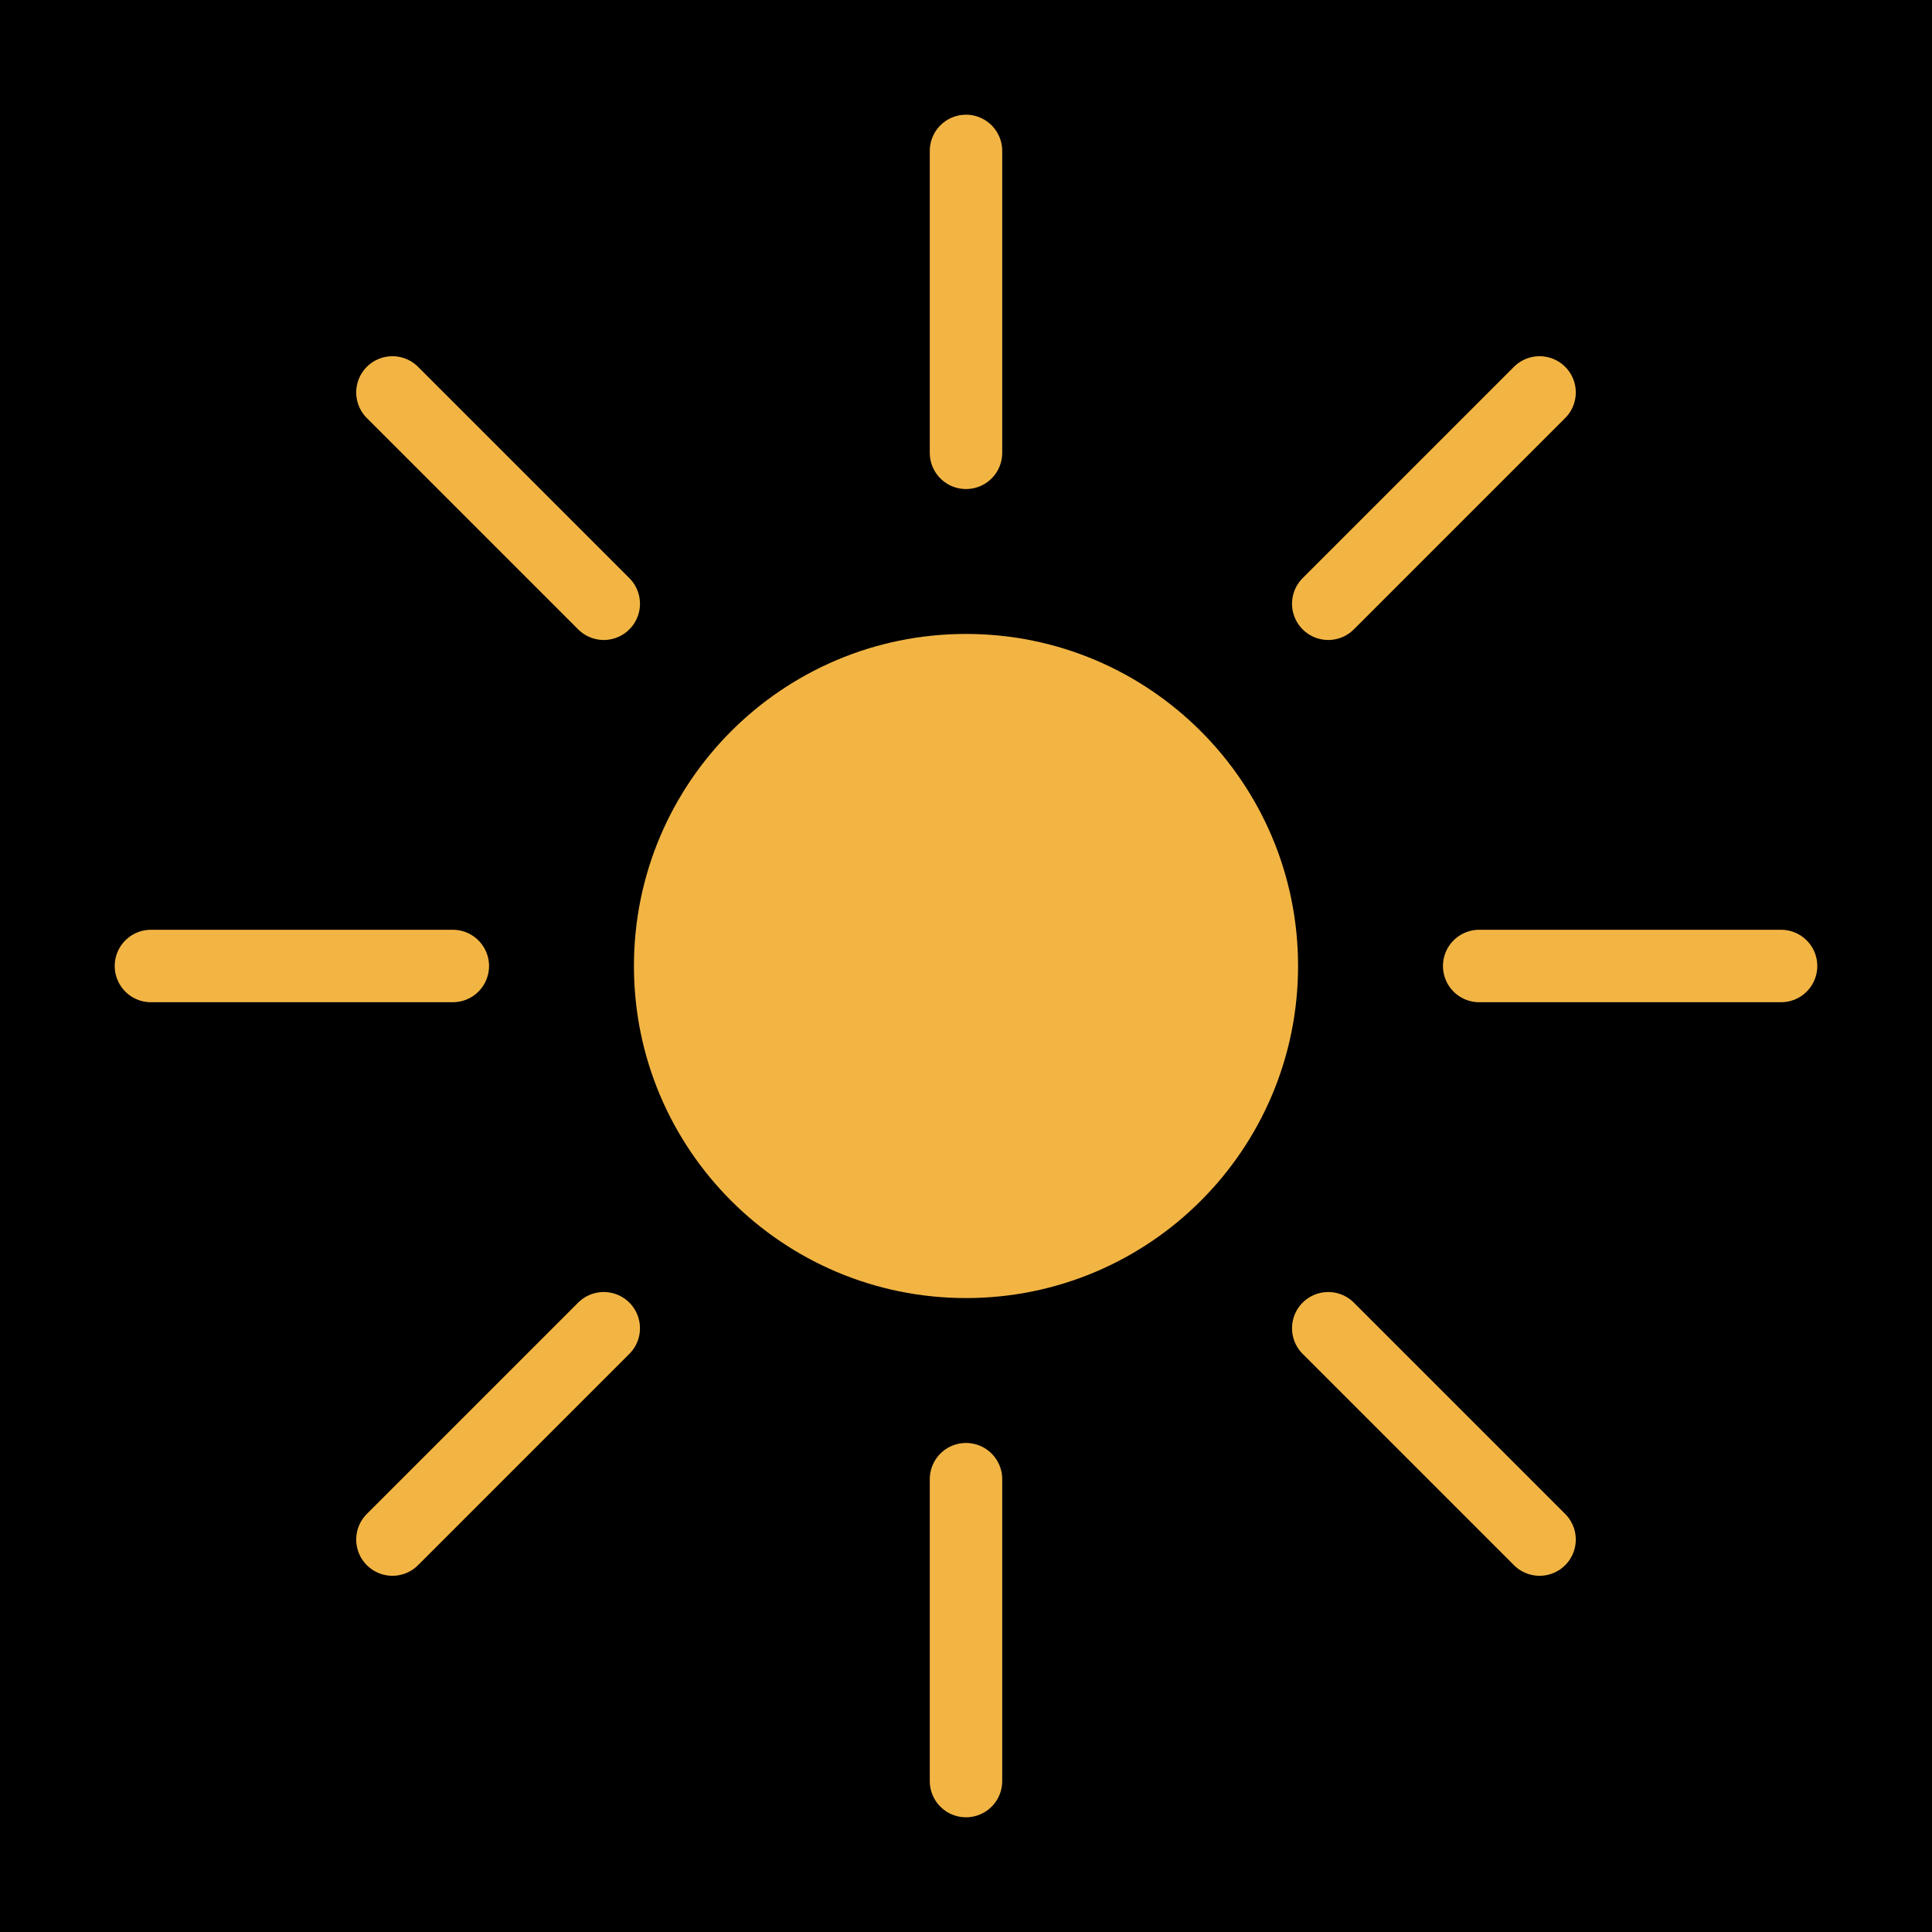
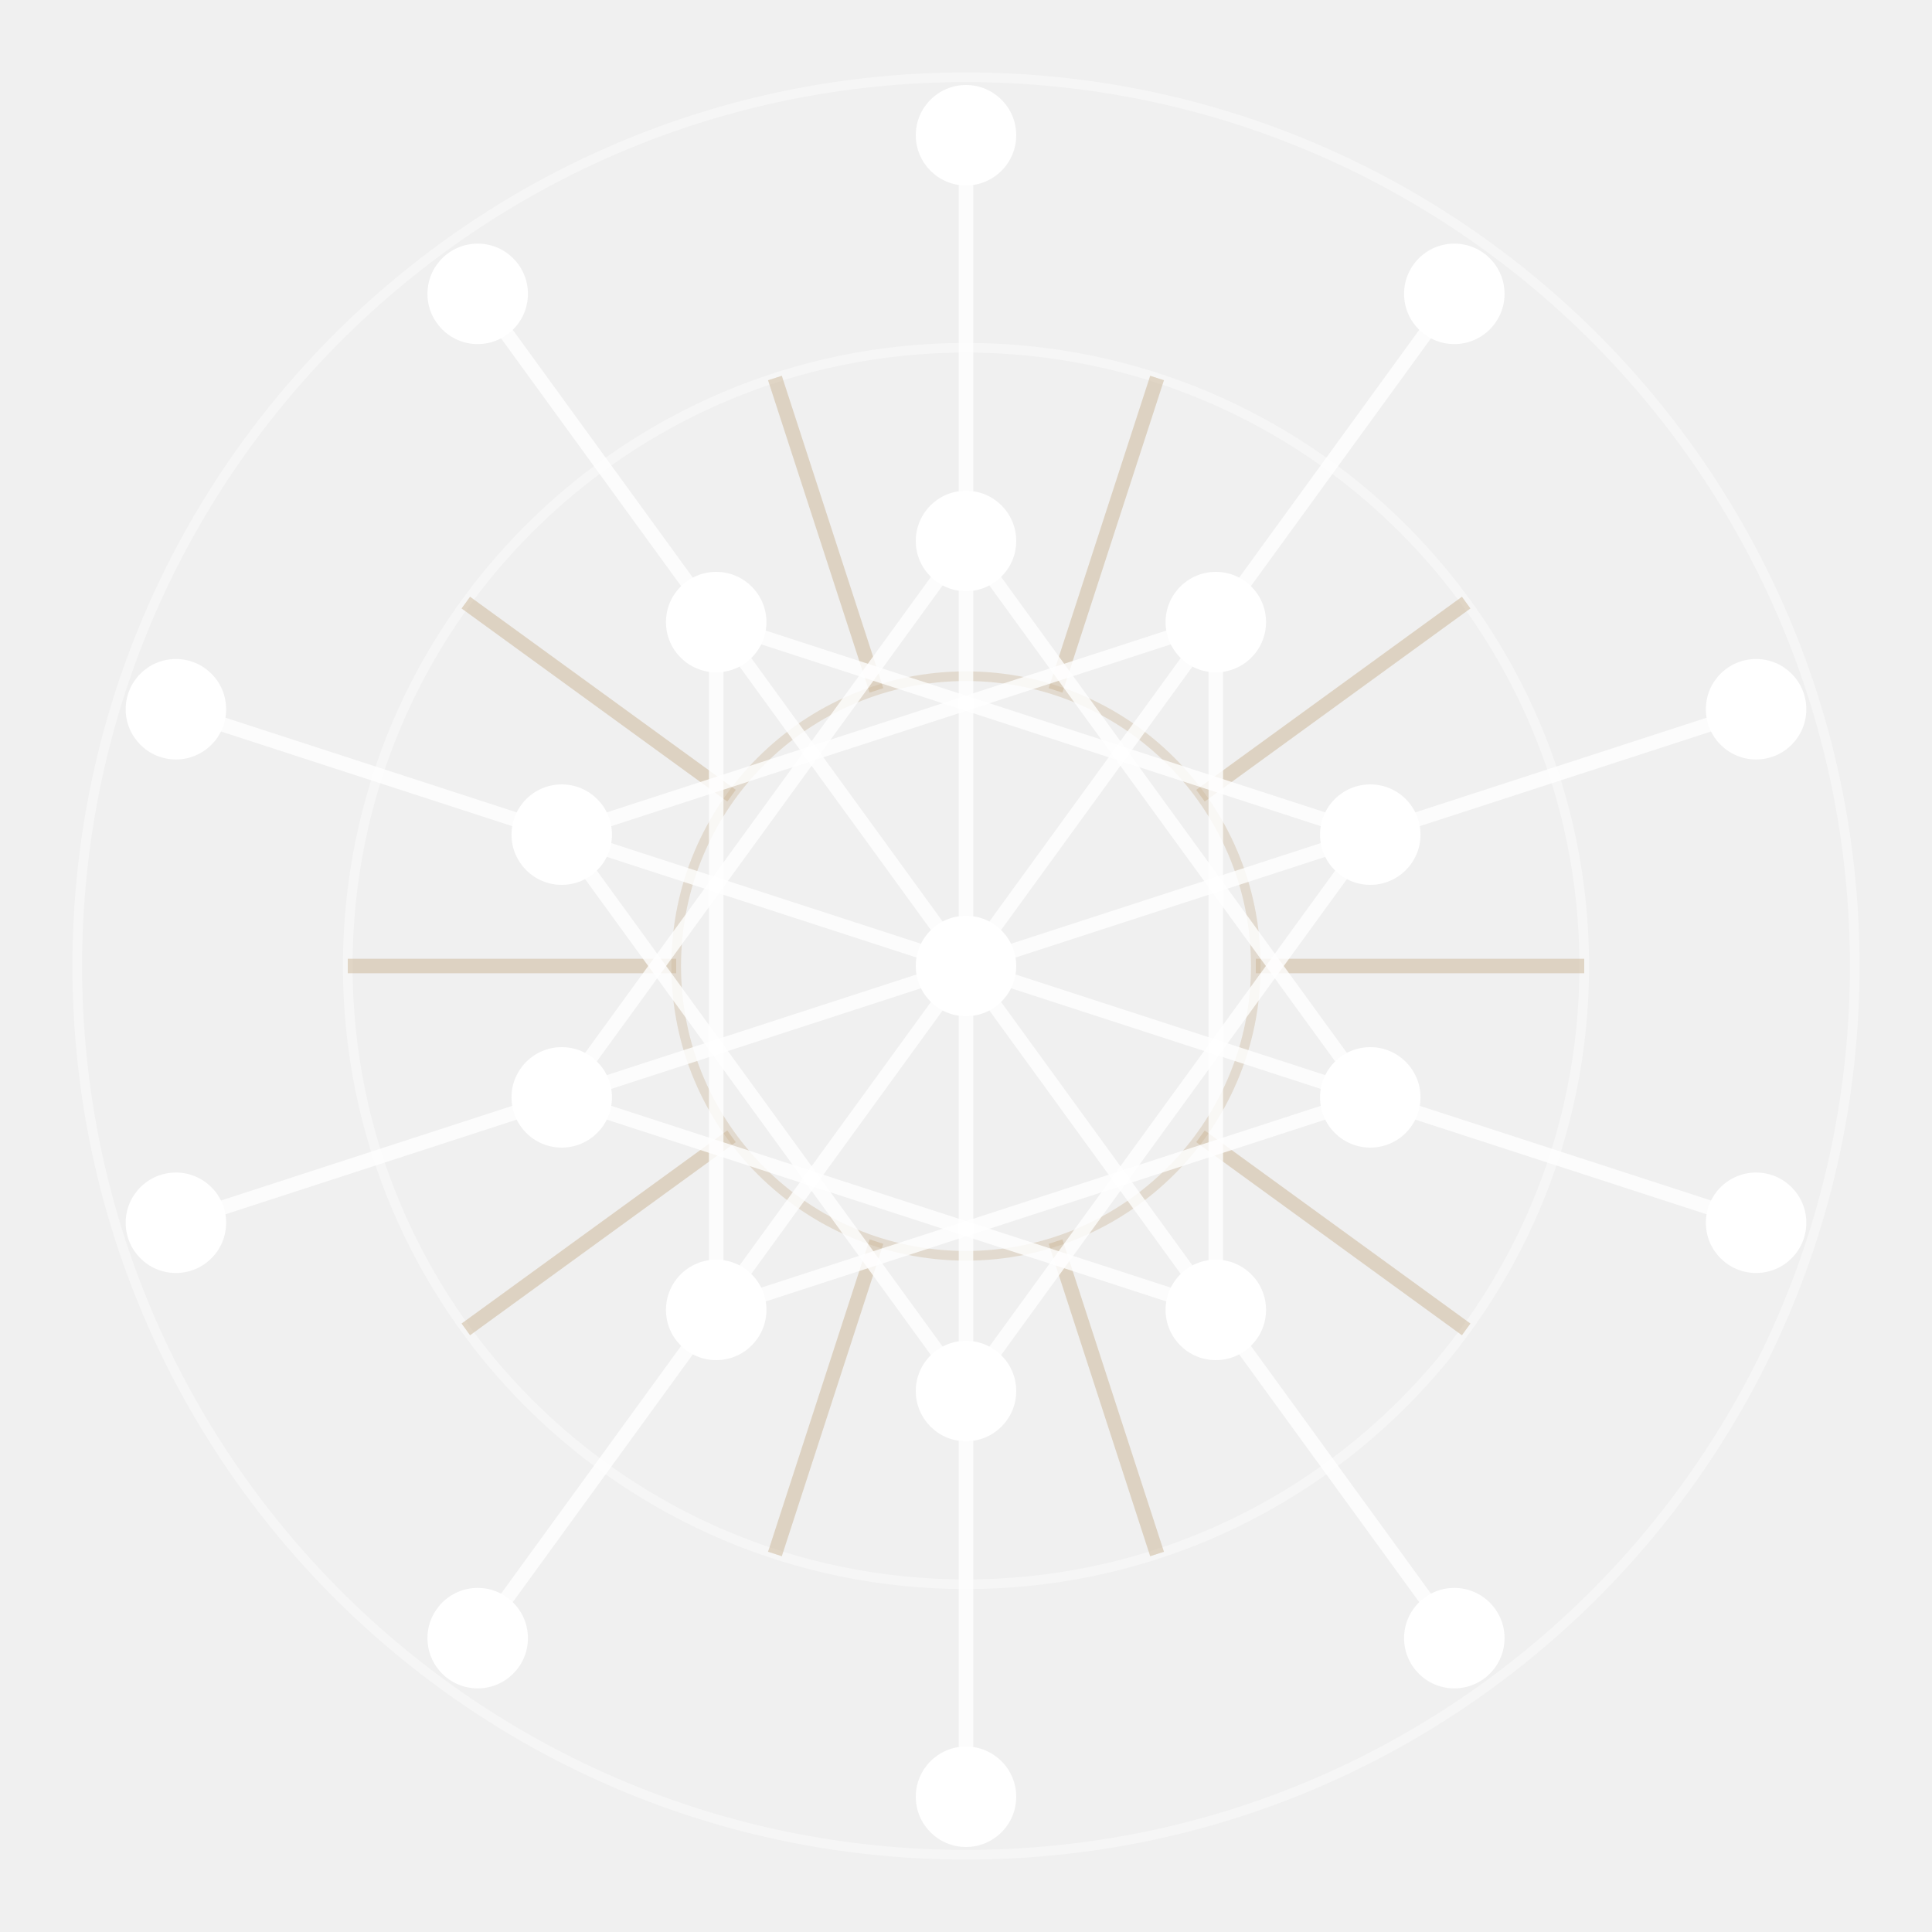
- <svg xmlns="http://www.w3.org/2000/svg" viewBox="0 0 64 64">
-   <rect width="64" height="64" fill="#000" />
-   <g stroke="#f2b544" stroke-width="2.4" stroke-linecap="round">
-     <line x1="32" y1="5" x2="32" y2="15" />
-     <line x1="32" y1="49" x2="32" y2="59" />
-     <line x1="5" y1="32" x2="15" y2="32" />
-     <line x1="49" y1="32" x2="59" y2="32" />
-     <line x1="13" y1="13" x2="20" y2="20" />
-     <line x1="44" y1="44" x2="51" y2="51" />
-     <line x1="13" y1="51" x2="20" y2="44" />
-     <line x1="44" y1="20" x2="51" y2="13" />
-   </g>
-   <circle cx="32" cy="32" r="11" fill="#f2b544" />
+ <svg xmlns="http://www.w3.org/2000/svg" viewBox="0 0 200 200">
+   <circle cx="100" cy="100" r="92" fill="none" stroke="#fff" stroke-width="1" opacity="0.4" />
+   <circle cx="100" cy="100" r="64" fill="none" stroke="#fff" stroke-width="1" opacity="0.4" />
+   <circle cx="100" cy="100" r="30" fill="none" stroke="#ceba9d" stroke-width="1" opacity="0.4" />
+   <line x1="109.27" y1="71.47" x2="119.78" y2="39.13" stroke="#ceba9d" stroke-width="1.5" opacity="0.55" />
+   <line x1="124.27" y1="82.37" x2="151.78" y2="62.38" stroke="#ceba9d" stroke-width="1.5" opacity="0.55" />
+   <line x1="130.00" y1="100.00" x2="164.00" y2="100.00" stroke="#ceba9d" stroke-width="1.5" opacity="0.55" />
+   <line x1="124.27" y1="117.63" x2="151.78" y2="137.62" stroke="#ceba9d" stroke-width="1.5" opacity="0.55" />
+   <line x1="109.27" y1="128.53" x2="119.78" y2="160.87" stroke="#ceba9d" stroke-width="1.5" opacity="0.55" />
+   <line x1="90.73" y1="128.53" x2="80.22" y2="160.87" stroke="#ceba9d" stroke-width="1.5" opacity="0.55" />
+   <line x1="75.73" y1="117.63" x2="48.22" y2="137.62" stroke="#ceba9d" stroke-width="1.5" opacity="0.55" />
+   <line x1="70.00" y1="100.00" x2="36.00" y2="100.00" stroke="#ceba9d" stroke-width="1.5" opacity="0.55" />
+   <line x1="75.73" y1="82.37" x2="48.22" y2="62.38" stroke="#ceba9d" stroke-width="1.5" opacity="0.55" />
+   <line x1="90.73" y1="71.47" x2="80.22" y2="39.13" stroke="#ceba9d" stroke-width="1.5" opacity="0.55" />
+   <line x1="100.00" y1="100.00" x2="100.00" y2="56.00" stroke="#fff" stroke-width="1.5" opacity="0.8" />
+   <line x1="100.00" y1="100.00" x2="125.86" y2="64.40" stroke="#fff" stroke-width="1.5" opacity="0.8" />
+   <line x1="100.00" y1="100.00" x2="141.85" y2="86.40" stroke="#fff" stroke-width="1.5" opacity="0.8" />
+   <line x1="100.00" y1="100.00" x2="141.85" y2="113.60" stroke="#fff" stroke-width="1.5" opacity="0.8" />
+   <line x1="100.00" y1="100.00" x2="125.86" y2="135.60" stroke="#fff" stroke-width="1.5" opacity="0.8" />
+   <line x1="100.00" y1="100.00" x2="100.00" y2="144.00" stroke="#fff" stroke-width="1.5" opacity="0.8" />
+   <line x1="100.00" y1="100.00" x2="74.14" y2="135.60" stroke="#fff" stroke-width="1.5" opacity="0.8" />
+   <line x1="100.00" y1="100.00" x2="58.15" y2="113.60" stroke="#fff" stroke-width="1.5" opacity="0.8" />
+   <line x1="100.00" y1="100.00" x2="58.15" y2="86.40" stroke="#fff" stroke-width="1.5" opacity="0.8" />
+   <line x1="100.00" y1="100.00" x2="74.14" y2="64.40" stroke="#fff" stroke-width="1.5" opacity="0.8" />
+   <line x1="100.00" y1="56.00" x2="100.00" y2="14.00" stroke="#fff" stroke-width="1.5" opacity="0.8" />
+   <line x1="125.86" y1="64.40" x2="150.55" y2="30.42" stroke="#fff" stroke-width="1.5" opacity="0.8" />
+   <line x1="141.85" y1="86.40" x2="181.79" y2="73.42" stroke="#fff" stroke-width="1.5" opacity="0.8" />
+   <line x1="141.85" y1="113.60" x2="181.79" y2="126.58" stroke="#fff" stroke-width="1.5" opacity="0.8" />
+   <line x1="125.86" y1="135.60" x2="150.55" y2="169.58" stroke="#fff" stroke-width="1.5" opacity="0.8" />
+   <line x1="100.00" y1="144.00" x2="100.00" y2="186.00" stroke="#fff" stroke-width="1.5" opacity="0.8" />
+   <line x1="74.14" y1="135.60" x2="49.45" y2="169.58" stroke="#fff" stroke-width="1.5" opacity="0.8" />
+   <line x1="58.15" y1="113.60" x2="18.21" y2="126.58" stroke="#fff" stroke-width="1.5" opacity="0.8" />
+   <line x1="58.15" y1="86.40" x2="18.21" y2="73.42" stroke="#fff" stroke-width="1.5" opacity="0.8" />
+   <line x1="74.14" y1="64.40" x2="49.45" y2="30.42" stroke="#fff" stroke-width="1.5" opacity="0.8" />
+   <line x1="100.00" y1="56.00" x2="141.85" y2="113.60" stroke="#fff" stroke-width="1.5" opacity="0.8" />
+   <line x1="125.86" y1="64.40" x2="125.86" y2="135.60" stroke="#fff" stroke-width="1.5" opacity="0.8" />
+   <line x1="141.85" y1="86.40" x2="100.00" y2="144.00" stroke="#fff" stroke-width="1.5" opacity="0.8" />
+   <line x1="141.85" y1="113.60" x2="74.14" y2="135.60" stroke="#fff" stroke-width="1.5" opacity="0.8" />
+   <line x1="125.86" y1="135.60" x2="58.15" y2="113.60" stroke="#fff" stroke-width="1.5" opacity="0.8" />
+   <line x1="100.00" y1="144.00" x2="58.15" y2="86.40" stroke="#fff" stroke-width="1.5" opacity="0.8" />
+   <line x1="74.14" y1="135.60" x2="74.14" y2="64.40" stroke="#fff" stroke-width="1.5" opacity="0.8" />
+   <line x1="58.15" y1="113.60" x2="100.00" y2="56.00" stroke="#fff" stroke-width="1.5" opacity="0.8" />
+   <line x1="58.15" y1="86.40" x2="125.86" y2="64.40" stroke="#fff" stroke-width="1.5" opacity="0.8" />
+   <line x1="74.14" y1="64.40" x2="141.85" y2="86.40" stroke="#fff" stroke-width="1.5" opacity="0.8" />
+   <circle cx="100.00" cy="100.00" r="5.2" fill="#fff" />
+   <circle cx="100.00" cy="56.00" r="5.2" fill="#fff" />
+   <circle cx="125.86" cy="64.40" r="5.2" fill="#fff" />
+   <circle cx="141.85" cy="86.40" r="5.2" fill="#fff" />
+   <circle cx="141.85" cy="113.60" r="5.2" fill="#fff" />
+   <circle cx="125.86" cy="135.60" r="5.2" fill="#fff" />
+   <circle cx="100.00" cy="144.00" r="5.2" fill="#fff" />
+   <circle cx="74.14" cy="135.60" r="5.2" fill="#fff" />
+   <circle cx="58.15" cy="113.60" r="5.2" fill="#fff" />
+   <circle cx="58.15" cy="86.40" r="5.2" fill="#fff" />
+   <circle cx="74.14" cy="64.40" r="5.2" fill="#fff" />
+   <circle cx="100.00" cy="14.00" r="5.2" fill="#fff" />
+   <circle cx="150.55" cy="30.42" r="5.2" fill="#fff" />
+   <circle cx="181.79" cy="73.42" r="5.2" fill="#fff" />
+   <circle cx="181.79" cy="126.58" r="5.2" fill="#fff" />
+   <circle cx="150.55" cy="169.58" r="5.2" fill="#fff" />
+   <circle cx="100.00" cy="186.00" r="5.2" fill="#fff" />
+   <circle cx="49.45" cy="169.58" r="5.2" fill="#fff" />
+   <circle cx="18.21" cy="126.58" r="5.2" fill="#fff" />
+   <circle cx="18.21" cy="73.42" r="5.2" fill="#fff" />
+   <circle cx="49.45" cy="30.42" r="5.2" fill="#fff" />
</svg>
